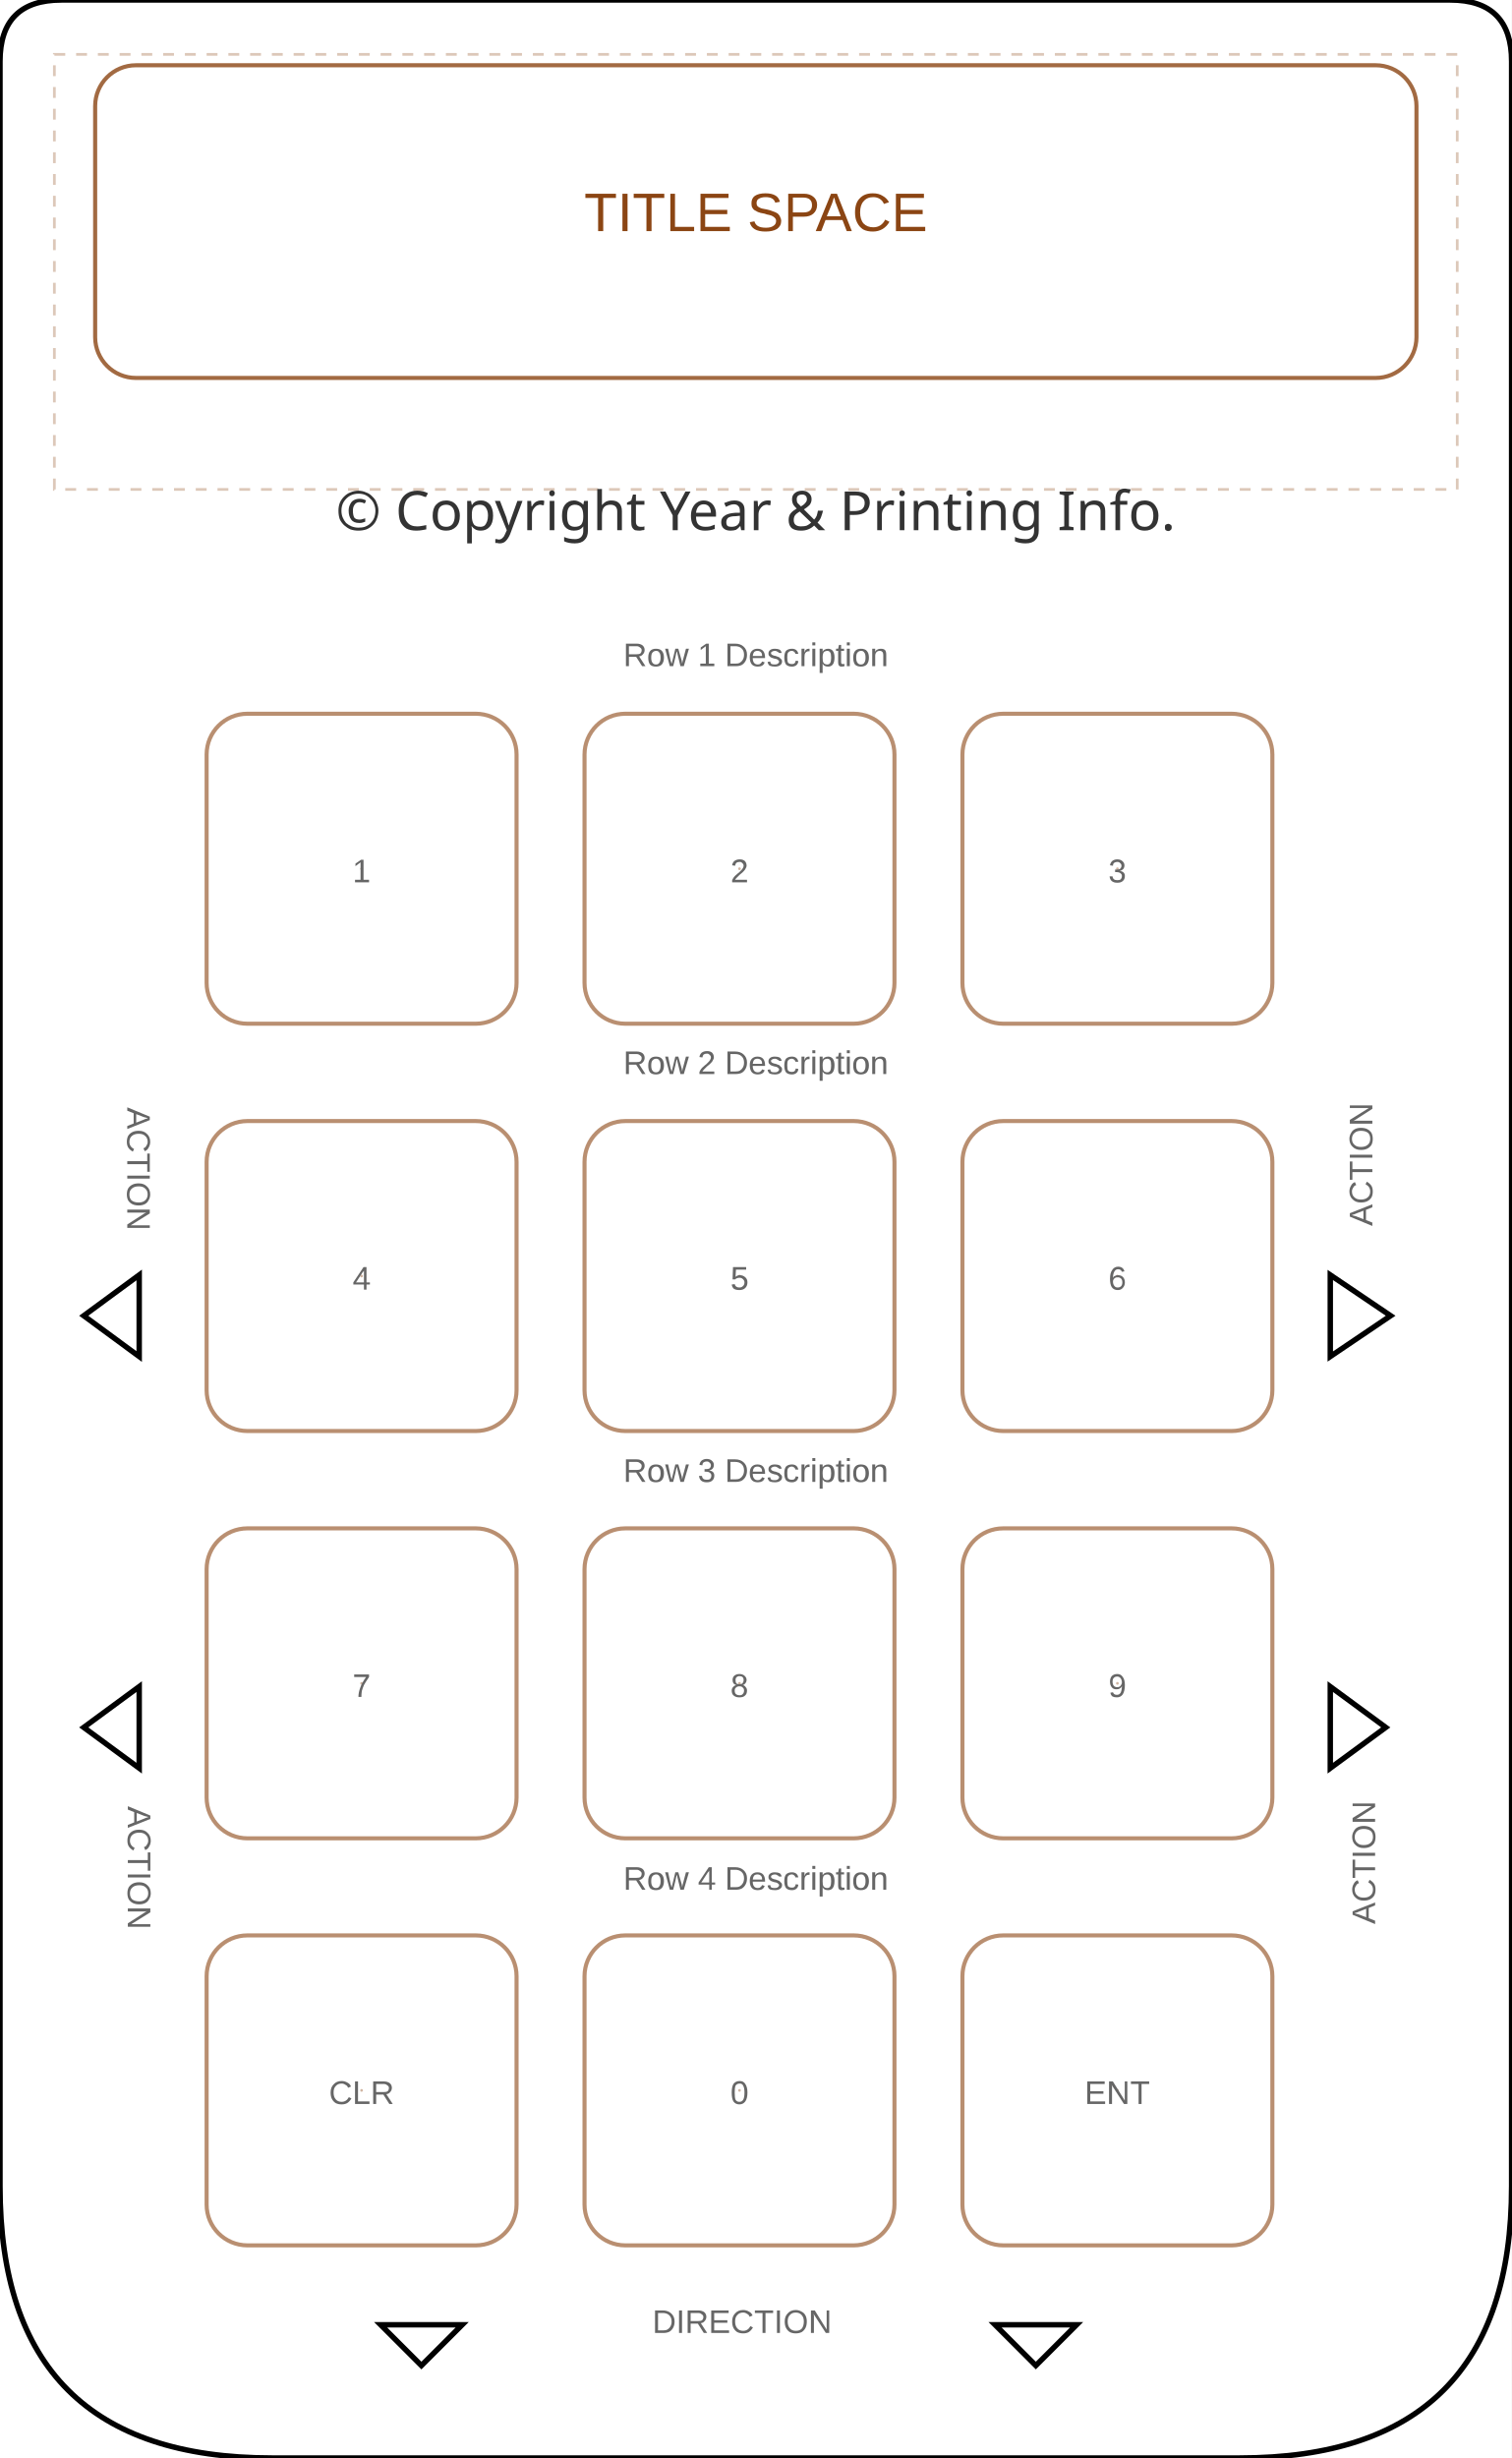
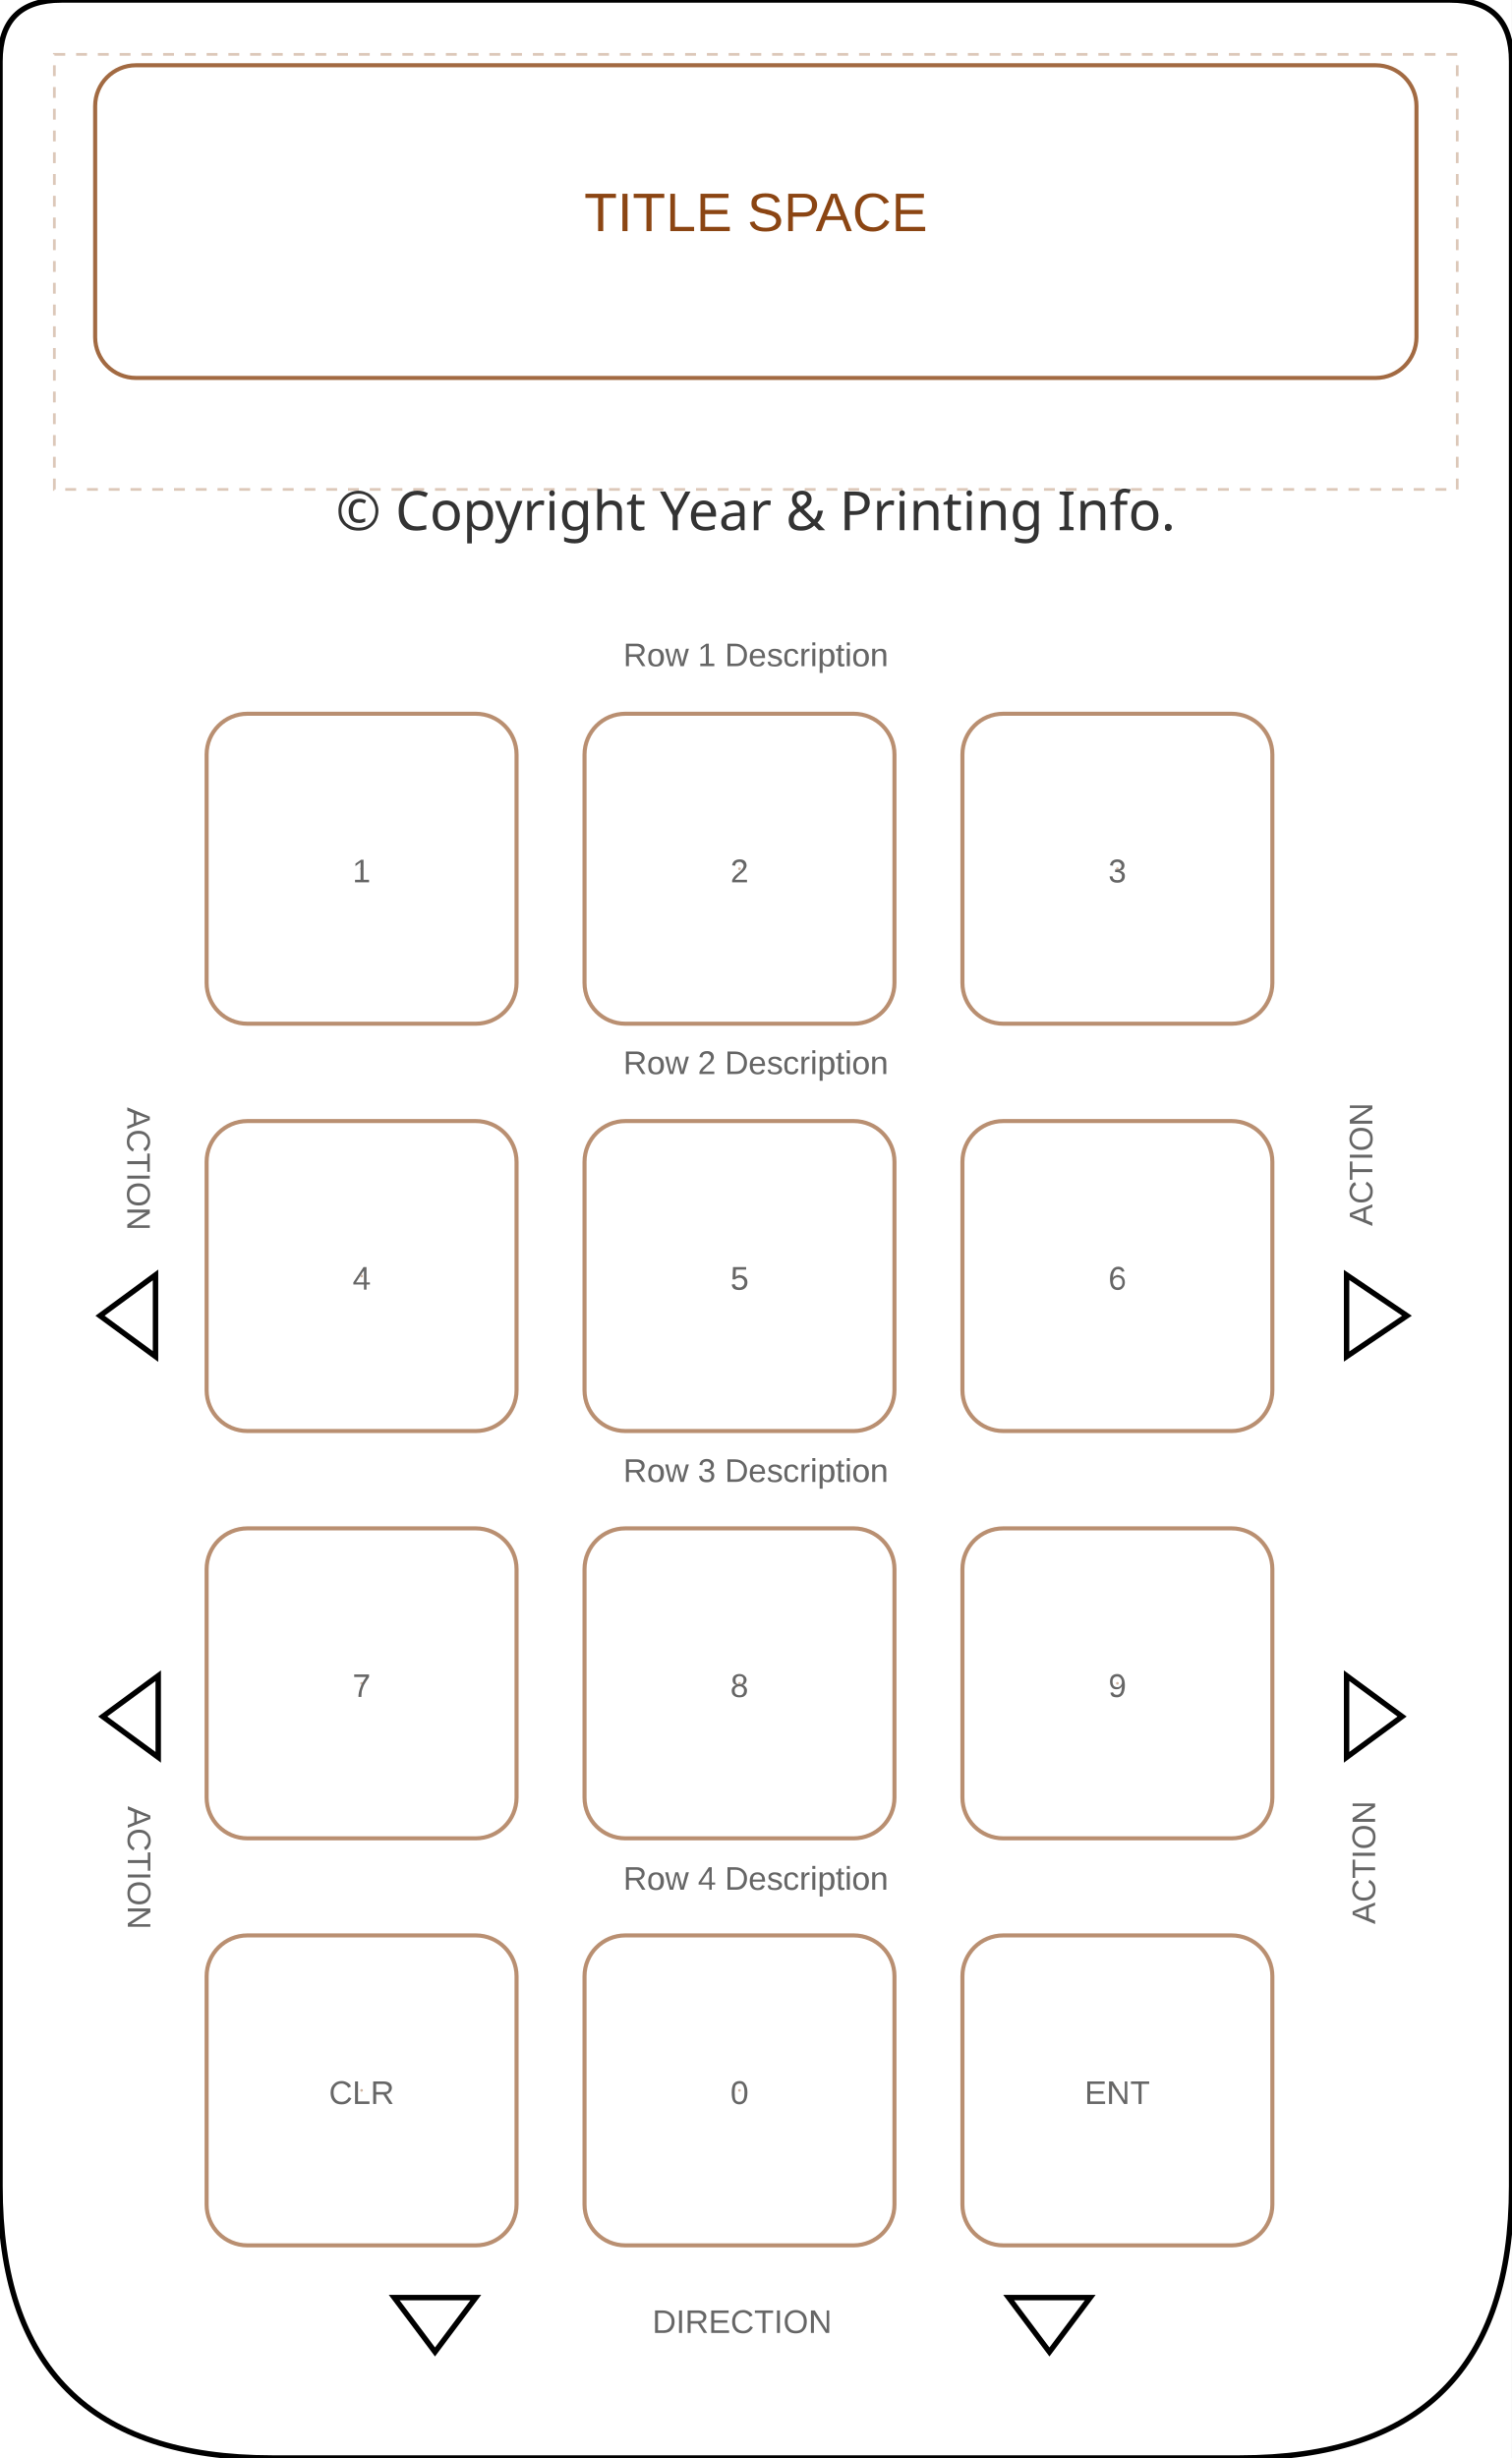
<svg xmlns="http://www.w3.org/2000/svg" width="55.6mm" height="90.4mm" viewBox="0 0 55.6 90.4">
  <defs>
    <style>
      .outline { fill: none; stroke: #000000; stroke-width: 0.2; }
      .guide { fill: none; stroke: #8B4513; stroke-width: 0.1; stroke-dasharray: 0.3,0.3; opacity: 0.5; }
      .button { fill: none; stroke: #8B4513; stroke-width: 0.15; opacity: 0.6; }
      .button_center { fill: #8B4513; opacity: 0.4; }
      .label { font-family: Arial, sans-serif; font-size: 2px; fill: #8B4513; }
      .label_small { font-family: Arial, sans-serif; font-size: 1.2px; fill: #666666; }
      .zone { fill: none; stroke: #8B4513; stroke-width: 0.1; stroke-dasharray: 0.4,0.4; opacity: 0.3; }
      .copyright { font-family: Arial Black, sans-serif; font-size: 2px; fill: #333333; }
    </style>
  </defs>
  <rect id="overlay-background" x="0" y="0" width="55.6" height="90.4" fill="#FFFFFF" />
  <path id="outer_boundary" d="M 2.26 0            L 53.34 0            Q 55.6 0 55.6 2.26            L 55.6 80.4            Q 55.6 90.4 45.6 90.4            L 10.0 90.4            Q 0 90.4 0 80.4            L 0 2.26            Q 0 0 2.26 0 Z" class="outline" />
  <rect id="title_bar_zone" x="2" y="2" width="51.6" height="16" class="zone" />
  <rect id="title-background" x="3.5" y="2.4" width="48.6" height="11.5" rx="1.5" ry="1.5" fill="none" opacity="1.0" />
  <rect id="title-border" x="3.5" y="2.4" width="48.6" height="11.5" rx="1.5" ry="1.5" fill="none" stroke="#8B4513" stroke-width="0.15" opacity="0.8" />
  <text id="title-text" x="27.8" y="8.5" text-anchor="middle" class="label">TITLE SPACE</text>
  <text id="copyright-text" x="27.8" y="19.5" text-anchor="middle" class="copyright">© Copyright Year &amp; Printing Info.</text>
  <g id="row_descriptions">
    <text id="row-desc-1" x="27.8" y="24.5" text-anchor="middle" class="label_small">Row 1 Description</text>
    <text id="row-desc-2" x="27.8" y="39.5" text-anchor="middle" class="label_small">Row 2 Description</text>
    <text id="row-desc-3" x="27.8" y="54.5" text-anchor="middle" class="label_small">Row 3 Description</text>
    <text id="row-desc-4" x="27.8" y="69.5" text-anchor="middle" class="label_small">Row 4 Description</text>
  </g>
  <g id="keypad_buttons">
    <circle cx="13.30" cy="31.95" r="0.05" class="button_center" />
    <rect x="7.60" y="26.25" width="11.4" height="11.4" rx="1.5" ry="1.5" class="button" />
    <text id="btn-1" x="13.30" y="32.45" text-anchor="middle" class="label_small">1</text>
    <circle cx="27.20" cy="31.95" r="0.05" class="button_center" />
    <rect x="21.50" y="26.25" width="11.4" height="11.4" rx="1.5" ry="1.5" class="button" />
    <text id="btn-2" x="27.20" y="32.45" text-anchor="middle" class="label_small">2</text>
    <circle cx="41.10" cy="31.95" r="0.05" class="button_center" />
    <rect x="35.40" y="26.25" width="11.4" height="11.4" rx="1.5" ry="1.5" class="button" />
    <text id="btn-3" x="41.10" y="32.45" text-anchor="middle" class="label_small">3</text>
    <circle cx="13.30" cy="46.93" r="0.05" class="button_center" />
    <rect x="7.60" y="41.23" width="11.4" height="11.4" rx="1.5" ry="1.5" class="button" />
    <text id="btn-4" x="13.30" y="47.43" text-anchor="middle" class="label_small">4</text>
    <circle cx="27.20" cy="46.93" r="0.05" class="button_center" />
    <rect x="21.50" y="41.23" width="11.4" height="11.4" rx="1.5" ry="1.5" class="button" />
    <text id="btn-5" x="27.20" y="47.43" text-anchor="middle" class="label_small">5</text>
    <circle cx="41.10" cy="46.93" r="0.05" class="button_center" />
    <rect x="35.40" y="41.23" width="11.4" height="11.4" rx="1.5" ry="1.5" class="button" />
    <text id="btn-6" x="41.10" y="47.43" text-anchor="middle" class="label_small">6</text>
    <circle cx="13.30" cy="61.91" r="0.05" class="button_center" />
    <rect x="7.60" y="56.21" width="11.4" height="11.4" rx="1.5" ry="1.5" class="button" />
    <text id="btn-7" x="13.30" y="62.41" text-anchor="middle" class="label_small">7</text>
    <circle cx="27.20" cy="61.91" r="0.05" class="button_center" />
    <rect x="21.50" y="56.21" width="11.4" height="11.4" rx="1.5" ry="1.5" class="button" />
    <text id="btn-8" x="27.20" y="62.41" text-anchor="middle" class="label_small">8</text>
    <circle cx="41.10" cy="61.91" r="0.05" class="button_center" />
    <rect x="35.40" y="56.21" width="11.4" height="11.4" rx="1.5" ry="1.5" class="button" />
    <text id="btn-9" x="41.10" y="62.41" text-anchor="middle" class="label_small">9</text>
    <circle cx="13.30" cy="76.88" r="0.05" class="button_center" />
    <rect x="7.60" y="71.18" width="11.4" height="11.4" rx="1.5" ry="1.5" class="button" />
    <text id="btn-clear" x="13.30" y="77.38" text-anchor="middle" class="label_small">CLR</text>
    <circle cx="27.20" cy="76.88" r="0.05" class="button_center" />
    <rect x="21.50" y="71.18" width="11.4" height="11.4" rx="1.5" ry="1.5" class="button" />
    <text id="btn-0" x="27.20" y="77.38" text-anchor="middle" class="label_small">0</text>
    <circle cx="41.10" cy="76.88" r="0.05" class="button_center" />
    <rect x="35.40" y="71.18" width="11.4" height="11.4" rx="1.5" ry="1.5" class="button" />
    <text id="btn-enter" x="41.10" y="77.38" text-anchor="middle" class="label_small">ENT</text>
  </g>
  <g id="grid_info" display="none">
    <text x="27.8" y="1.5" text-anchor="middle" class="label_small">
      Expanded Layout: 11.4mm buttons | Spacing: 16.8mm (H) × 15mm (V) | Starts at 24.8mm from top
    </text>
  </g>
  <g id="left_action_buttons">
    <g id="top-left-action">
-       <polygon id="top-left-arrow" points="5.12,46.89 3.08,48.39 5.12,49.89" fill="none" stroke="#000000" stroke-width="0.2" opacity="1" />
+       <polygon id="top-left-arrow" points="5.72,46.89 3.68,48.39 5.72,49.89" fill="none" stroke="#000000" stroke-width="0.2" opacity="1" />
      <text id="top-left-label" x="2.82" y="45.06" text-anchor="end" transform="rotate(90, 3.65, 46.09)" class="label_small">ACTION</text>
    </g>
    <g id="bottom-left-action">
-       <polygon id="bottom-left-arrow" points="5.12,62.03 3.08,63.53 5.12,65.03" fill="none" stroke="#000000" stroke-width="0.2" opacity="1" />
+       <polygon id="bottom-left-arrow" points="5.82,61.63 3.78,63.13 5.82,64.63" fill="none" stroke="#000000" stroke-width="0.2" opacity="1" />
      <text id="bottom-left-label" x="4.4" y="65.33" text-anchor="start" transform="rotate(90, 4.0, 66.03)" class="label_small">ACTION</text>
    </g>
    <text id="action-desc-left" x="2.0" y="55.0" text-anchor="middle" transform="rotate(90, 2.0, 55.0)" class="label_small" />
  </g>
  <g id="right_action_buttons">
    <g id="top-right-action">
-       <polygon id="top-right-arrow" points="48.93,46.89 51.15,48.39 48.93,49.89" fill="none" stroke="#000000" stroke-width="0.2" opacity="1" />
+       <polygon id="top-right-arrow" points="49.53,46.89 51.75,48.39 49.53,49.89" fill="none" stroke="#000000" stroke-width="0.2" opacity="1" />
      <text id="top-right-label" x="47.78" y="45.19" text-anchor="start" transform="rotate(-90, 49.08, 43.79)" class="label_small">ACTION</text>
    </g>
    <g id="bottom-right-action">
-       <polygon id="bottom-right-arrow" points="48.93,62.03 50.97,63.53 48.93,65.03" fill="none" stroke="#000000" stroke-width="0.2" opacity="1" />
+       <polygon id="bottom-right-arrow" points="49.53,61.63 51.57,63.13 49.53,64.63" fill="none" stroke="#000000" stroke-width="0.2" opacity="1" />
      <text id="bottom-right-label" x="50.28" y="66.13" text-anchor="end" transform="rotate(-90, 50.48, 66.03)" class="label_small">ACTION</text>
    </g>
    <text id="action-desc-right" x="53.6" y="55.0" text-anchor="middle" transform="rotate(-90, 53.6, 55.0)" class="label_small" />
  </g>
  <g id="bottom_arrows">
-     <polygon id="disc-left-arrow" points="15.5,87 17,85.5 14,85.5" fill="none" stroke="#000000" stroke-width="0.2" opacity="1" />
+     <polygon id="disc-left-arrow" points="16,86.5 17.5,84.5 14.5,84.5" fill="none" stroke="#000000" stroke-width="0.2" opacity="1" />
    <text id="bottom-text" x="27.3" y="85.8" text-anchor="middle" class="label_small">DIRECTION</text>
-     <polygon id="disc-right-arrow" points="38.1,87 39.6,85.5 36.6,85.5" fill="none" stroke="#000000" stroke-width="0.2" opacity="1" />
+     <polygon id="disc-right-arrow" points="38.6,86.5 40.1,84.5 37.1,84.5" fill="none" stroke="#000000" stroke-width="0.2" opacity="1" />
  </g>
</svg>
